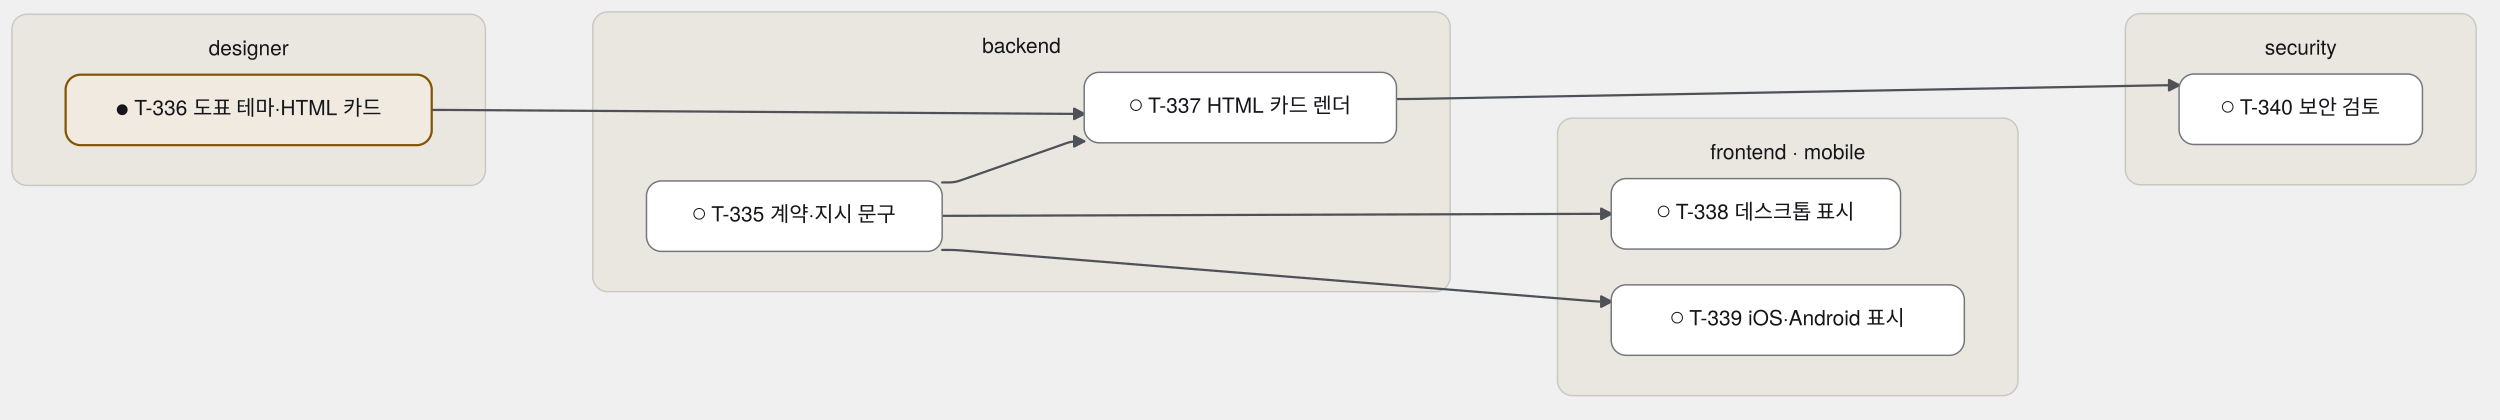
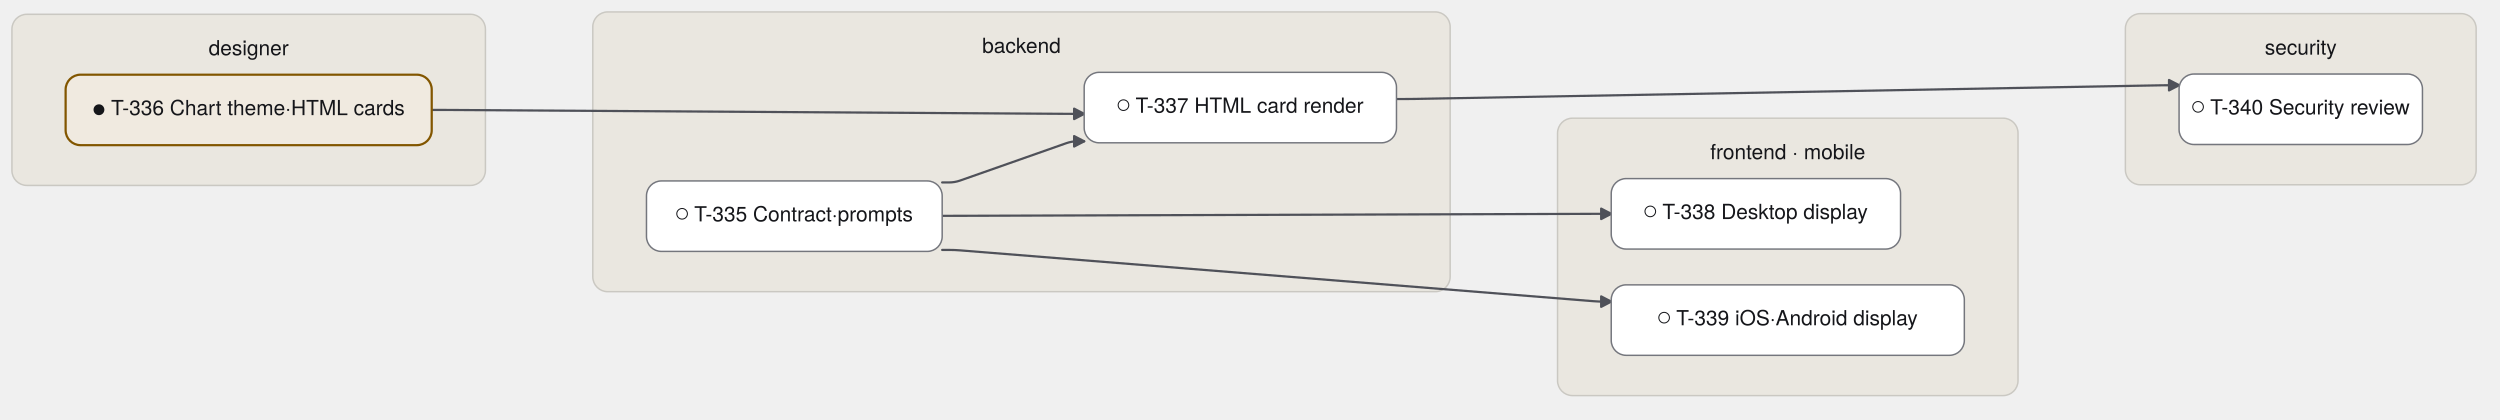
<svg xmlns="http://www.w3.org/2000/svg" width="1676.306" height="281.25" viewBox="0 0 1676.306 281.25">
  <rect x="0" y="0" width="1676.306" height="281.25" fill="transparent" />
  <defs>
    <marker id="arrow-0" viewBox="0 0 10 10" refX="5" refY="5" markerUnits="userSpaceOnUse" markerWidth="8" markerHeight="8" orient="auto">
      <path d="M 0 0 L 10 5 L 0 10 z" fill="#4F5159" stroke="#4F5159" stroke-width="1" stroke-dasharray="1,0" />
    </marker>
    <marker id="arrow-start-0" viewBox="0 0 10 10" refX="4.5" refY="5" markerUnits="userSpaceOnUse" markerWidth="8" markerHeight="8" orient="auto">
      <path d="M 0 5 L 10 10 L 10 0 z" fill="#4F5159" stroke="#4F5159" stroke-width="1" stroke-dasharray="1,0" />
    </marker>
  </defs>
  <rect x="397.48" y="8.00" width="574.88" height="187.58" rx="10" ry="10" fill="#EAE7E0" stroke="#CAC8C2" stroke-width="1" />
  <text x="684.92" y="35.50" text-anchor="middle" font-family="Helvetica Neue,Apple SD Gothic Neo,sans-serif" font-size="14" fill="#15161A">
    <tspan x="684.92" dy="0.00">backend</tspan>
  </text>
  <rect x="1044.37" y="79.25" width="308.76" height="186.00" rx="10" ry="10" fill="#EAE7E0" stroke="#CAC8C2" stroke-width="1" />
  <text x="1198.74" y="106.75" text-anchor="middle" font-family="Helvetica Neue,Apple SD Gothic Neo,sans-serif" font-size="14" fill="#15161A">
    <tspan x="1198.74" dy="0.00">frontend · mobile</tspan>
  </text>
  <rect x="8.00" y="9.58" width="317.48" height="114.75" rx="10" ry="10" fill="#EAE7E0" stroke="#CAC8C2" stroke-width="1" />
  <text x="166.74" y="37.08" text-anchor="middle" font-family="Helvetica Neue,Apple SD Gothic Neo,sans-serif" font-size="14" fill="#15161A">
    <tspan x="166.74" dy="0.00">designer</tspan>
  </text>
  <rect x="1425.12" y="9.14" width="235.19" height="114.75" rx="10" ry="10" fill="#EAE7E0" stroke="#CAC8C2" stroke-width="1" />
  <text x="1542.71" y="36.64" text-anchor="middle" font-family="Helvetica Neue,Apple SD Gothic Neo,sans-serif" font-size="14" fill="#15161A">
    <tspan x="1542.71" dy="0.00">security</tspan>
  </text>
  <path id="edge-0" class="edgePath" data-edge-id="edge-0" d="M 631.749,122.332 L 636.369,122.332 Q 640.149,122.332 643.715,121.078 L 714.999,96.004 Q 718.565,94.750 722.345,94.750 L 726.965,94.750" fill="none" stroke="#4F5159" stroke-width="1.5" stroke-linecap="round" stroke-linejoin="round" />
  <g transform="translate(726.97 94.75) rotate(0.00)">
    <polygon points="0,0 -6.75,3.51 -6.75,-3.51" fill="#4F5159" stroke="#4F5159" stroke-width="1.5" stroke-linejoin="round" stroke-linecap="round" />
  </g>
  <path id="edge-1" class="edgePath" data-edge-id="edge-1" d="M 631.749,144.714 L 636.369,144.714 Q 640.149,144.714 643.929,144.702 L 1068.186,143.387 Q 1071.966,143.375 1075.746,143.375 L 1080.366,143.375" fill="none" stroke="#4F5159" stroke-width="1.5" stroke-linecap="round" stroke-linejoin="round" />
  <g transform="translate(1080.37 143.38) rotate(0.00)">
    <polygon points="0,0 -6.75,3.51 -6.75,-3.51" fill="#4F5159" stroke="#4F5159" stroke-width="1.5" stroke-linejoin="round" stroke-linecap="round" />
  </g>
  <path id="edge-2" class="edgePath" data-edge-id="edge-2" d="M 631.749,167.582 L 636.369,167.582 Q 640.149,167.582 643.917,167.884 L 1068.198,201.942 Q 1071.966,202.244 1075.746,202.244 L 1080.366,202.244" fill="none" stroke="#4F5159" stroke-width="1.5" stroke-linecap="round" stroke-linejoin="round" />
  <g transform="translate(1080.37 202.24) rotate(0.00)">
    <polygon points="0,0 -6.75,3.51 -6.75,-3.51" fill="#4F5159" stroke="#4F5159" stroke-width="1.5" stroke-linejoin="round" stroke-linecap="round" />
  </g>
  <path id="edge-3" class="edgePath" data-edge-id="edge-3" d="M 289.483,73.707 L 294.103,73.707 Q 297.883,73.707 301.663,73.731 L 714.785,76.329 Q 718.565,76.353 722.345,76.353 L 726.965,76.353" fill="none" stroke="#4F5159" stroke-width="1.5" stroke-linecap="round" stroke-linejoin="round" />
  <g transform="translate(726.97 76.35) rotate(0.00)">
    <polygon points="0,0 -6.75,3.51 -6.75,-3.51" fill="#4F5159" stroke="#4F5159" stroke-width="1.5" stroke-linejoin="round" stroke-linecap="round" />
  </g>
  <path id="edge-4" class="edgePath" data-edge-id="edge-4" d="M 936.366,66.405 L 940.986,66.405 Q 944.766,66.405 948.545,66.336 L 1448.942,57.203 Q 1452.721,57.134 1456.501,57.134 L 1461.121,57.134" fill="none" stroke="#4F5159" stroke-width="1.5" stroke-linecap="round" stroke-linejoin="round" />
  <g transform="translate(1461.12 57.13) rotate(0.00)">
    <polygon points="0,0 -6.75,3.51 -6.75,-3.51" fill="#4F5159" stroke="#4F5159" stroke-width="1.5" stroke-linejoin="round" stroke-linecap="round" />
  </g>
  <rect x="433.48" y="121.33" width="198.27" height="47.25" rx="10" ry="10" fill="#FFFFFF" stroke="#74767D" stroke-width="1" stroke-linejoin="round" stroke-linecap="round" />
  <text x="532.62" y="148.46" text-anchor="middle" font-family="Helvetica Neue,Apple SD Gothic Neo,sans-serif" font-size="14" fill="#15161A">
-     <tspan x="532.62" dy="0.00">○ T-335 계약·지시 문구</tspan>
+     <tspan x="532.62" dy="0.00">○ T-335 Contract·prompts</tspan>
  </text>
  <rect x="44.00" y="50.08" width="245.48" height="47.25" rx="10" ry="10" fill="#F0EAE0" stroke="#825600" stroke-width="1.5" stroke-linejoin="round" stroke-linecap="round" />
  <text x="166.74" y="77.21" text-anchor="middle" font-family="Helvetica Neue,Apple SD Gothic Neo,sans-serif" font-size="14" fill="#15161A">
-     <tspan x="166.74" dy="0.00">● T-336 도표 테마·HTML 카드</tspan>
+     <tspan x="166.74" dy="0.00">● T-336 Chart theme·HTML cards</tspan>
  </text>
  <rect x="726.97" y="48.50" width="209.40" height="47.25" rx="10" ry="10" fill="#FFFFFF" stroke="#74767D" stroke-width="1" stroke-linejoin="round" stroke-linecap="round" />
  <text x="831.67" y="75.62" text-anchor="middle" font-family="Helvetica Neue,Apple SD Gothic Neo,sans-serif" font-size="14" fill="#15161A">
-     <tspan x="831.67" dy="0.00">○ T-337 HTML 카드 렌더</tspan>
+     <tspan x="831.67" dy="0.00">○ T-337 HTML card render</tspan>
  </text>
  <rect x="1080.37" y="119.75" width="193.99" height="47.25" rx="10" ry="10" fill="#FFFFFF" stroke="#74767D" stroke-width="1" stroke-linejoin="round" stroke-linecap="round" />
  <text x="1177.36" y="146.87" text-anchor="middle" font-family="Helvetica Neue,Apple SD Gothic Neo,sans-serif" font-size="14" fill="#15161A">
-     <tspan x="1177.36" dy="0.00">○ T-338 데스크톱 표시</tspan>
+     <tspan x="1177.36" dy="0.00">○ T-338 Desktop display</tspan>
  </text>
  <rect x="1080.37" y="191.00" width="236.76" height="47.25" rx="10" ry="10" fill="#FFFFFF" stroke="#74767D" stroke-width="1" stroke-linejoin="round" stroke-linecap="round" />
  <text x="1198.74" y="218.12" text-anchor="middle" font-family="Helvetica Neue,Apple SD Gothic Neo,sans-serif" font-size="14" fill="#15161A">
-     <tspan x="1198.74" dy="0.00">○ T-339 iOS·Android 표시</tspan>
+     <tspan x="1198.74" dy="0.00">○ T-339 iOS·Android display</tspan>
  </text>
  <rect x="1461.12" y="49.64" width="163.19" height="47.25" rx="10" ry="10" fill="#FFFFFF" stroke="#74767D" stroke-width="1" stroke-linejoin="round" stroke-linecap="round" />
  <text x="1542.71" y="76.76" text-anchor="middle" font-family="Helvetica Neue,Apple SD Gothic Neo,sans-serif" font-size="14" fill="#15161A">
-     <tspan x="1542.71" dy="0.00">○ T-340 보안 검토</tspan>
+     <tspan x="1542.71" dy="0.00">○ T-340 Security review</tspan>
  </text>
</svg>
